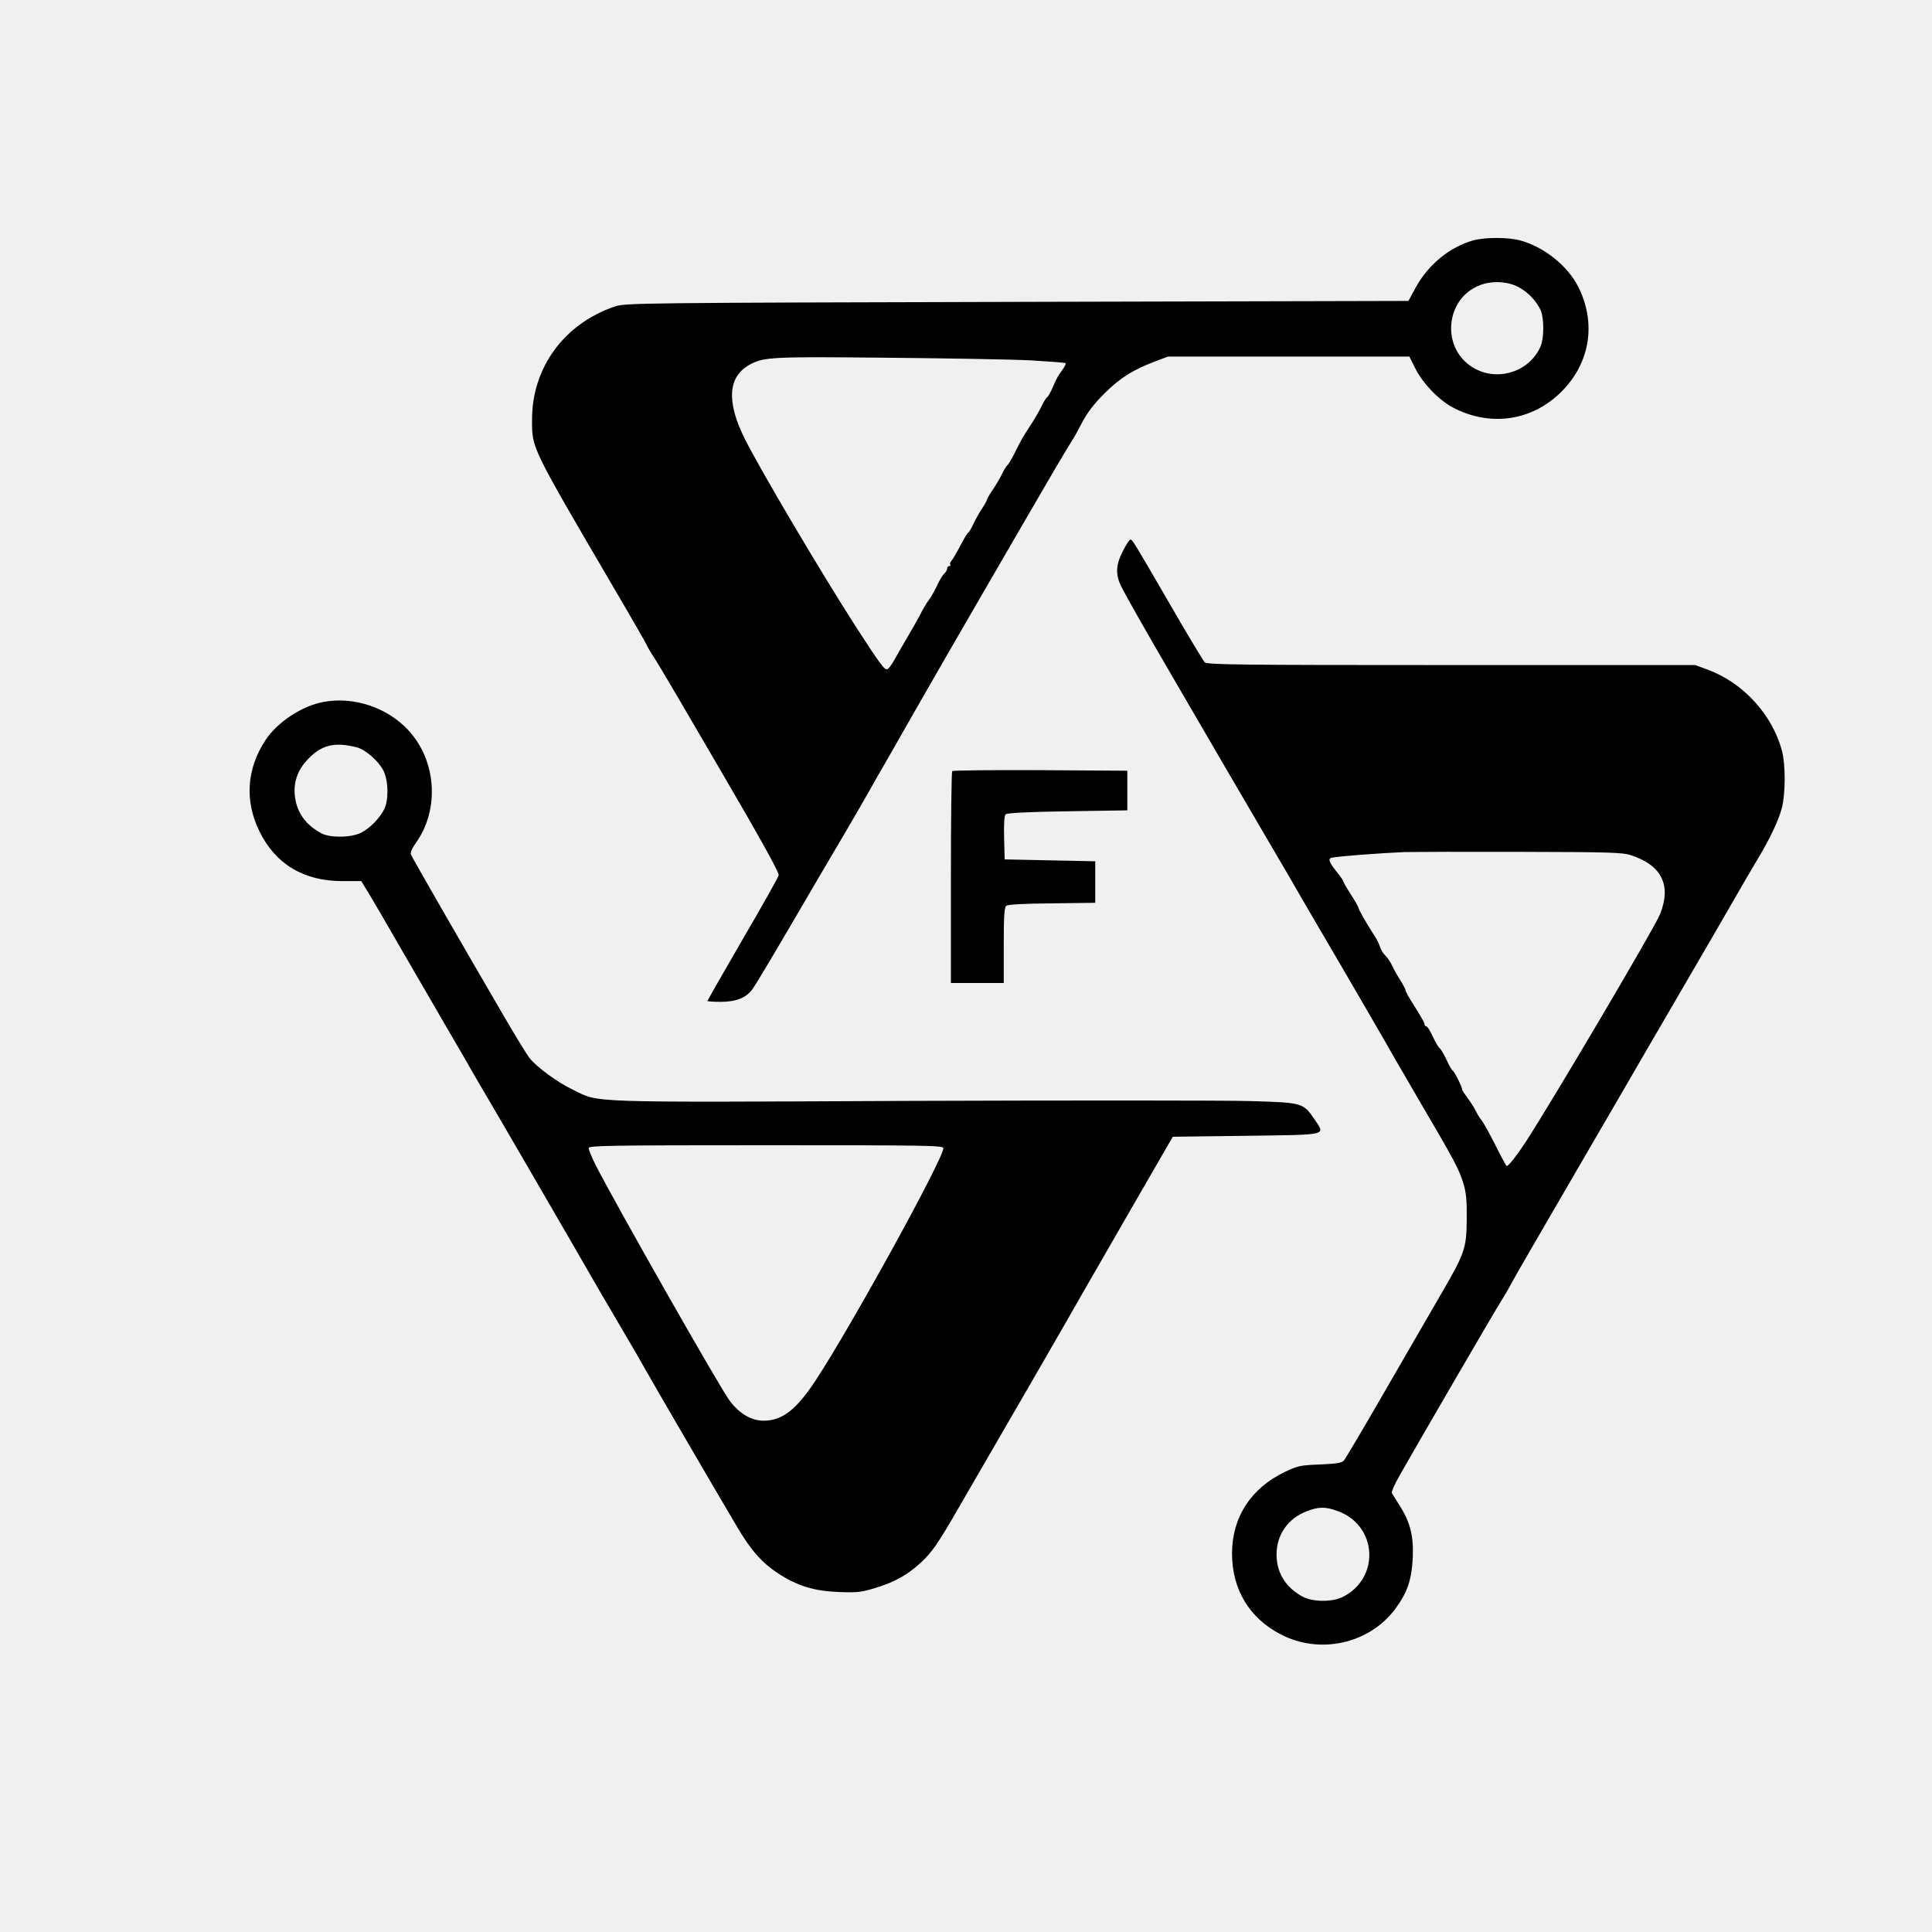
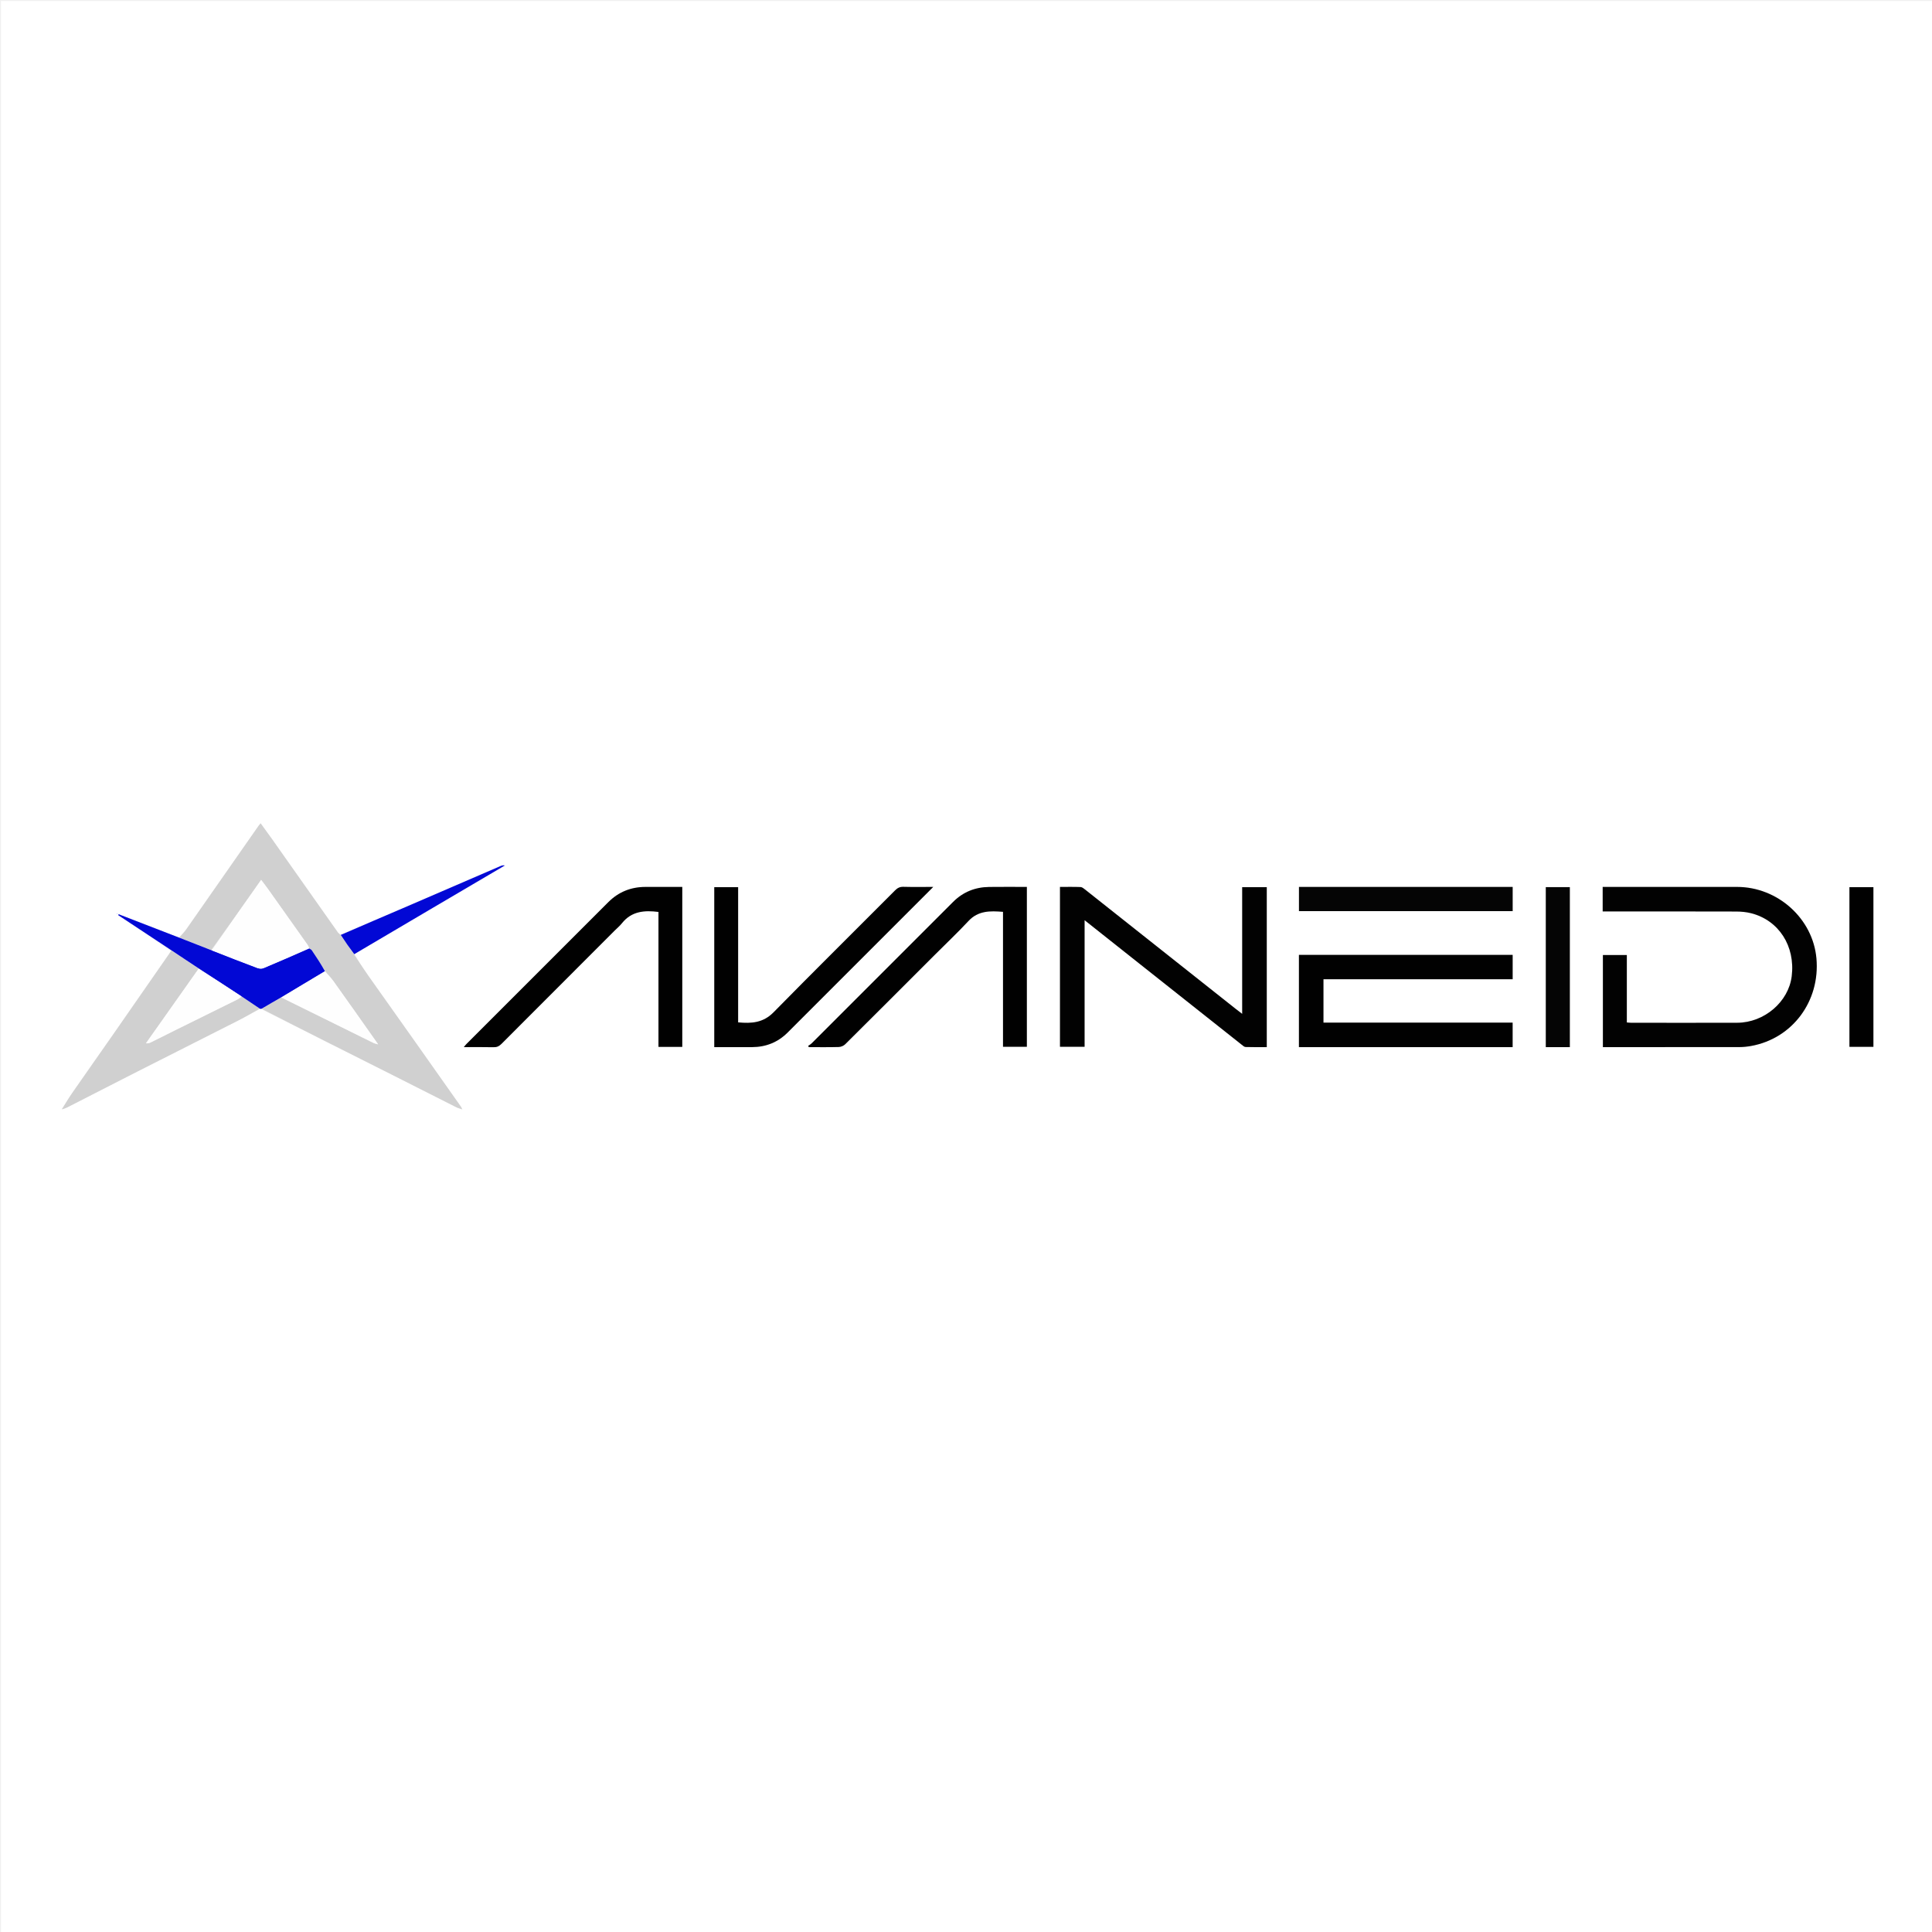
- <svg xmlns="http://www.w3.org/2000/svg" version="1.0" width="1024pt" height="1024pt" viewBox="0 0 1024 1024" preserveAspectRatio="xMidYMid meet">
-   <g transform="translate(0,1024) scale(0.1,-0.1)" fill="#000000" stroke="none">
-     <path d="M7809 8966 c-125 -35 -239 -128 -306 -251 l-38 -70 -2075 -5 c-1990 -5 -2077 -6 -2130 -24 -269 -91 -440 -323 -440 -599 0 -156 -10 -135 444 -911 87 -148 160 -276 164 -285 3 -9 22 -41 42 -71 20 -30 177 -297 349 -593 211 -361 312 -543 308 -556 -2 -11 -88 -164 -191 -340 -102 -176 -186 -323 -186 -326 0 -3 32 -5 70 -5 81 0 136 22 168 67 27 39 112 182 352 593 37 63 106 180 153 260 46 80 95 163 107 185 12 22 66 117 120 210 53 94 133 233 177 310 73 129 533 923 695 1200 39 66 78 131 87 145 10 14 35 59 56 100 28 53 62 98 119 155 84 83 151 125 270 170 l66 25 640 0 640 0 31 -62 c40 -80 124 -167 198 -207 198 -105 421 -73 577 83 153 153 186 365 88 558 -56 110 -183 211 -308 244 -63 17 -185 17 -247 0z m247 -252 c48 -27 91 -75 111 -121 17 -42 17 -144 -1 -187 -54 -130 -215 -188 -343 -123 -196 100 -167 395 44 453 62 17 137 9 189 -22z m-2592 -384 c99 -6 181 -12 184 -15 3 -2 -4 -16 -14 -31 -30 -42 -32 -46 -54 -96 -11 -26 -24 -50 -30 -53 -5 -3 -17 -23 -27 -43 -9 -20 -33 -62 -52 -92 -55 -84 -58 -91 -91 -157 -17 -34 -35 -65 -40 -68 -5 -3 -17 -23 -27 -43 -9 -20 -32 -59 -50 -86 -18 -26 -33 -52 -33 -57 0 -4 -12 -25 -26 -46 -14 -21 -34 -57 -45 -80 -10 -23 -23 -44 -28 -47 -5 -3 -23 -34 -41 -68 -18 -35 -39 -70 -46 -79 -8 -9 -11 -19 -7 -22 3 -4 1 -7 -5 -7 -7 0 -12 -6 -12 -14 0 -7 -7 -19 -15 -26 -8 -7 -27 -37 -41 -69 -15 -31 -34 -64 -43 -74 -8 -10 -29 -44 -45 -77 -17 -32 -49 -88 -71 -125 -22 -37 -51 -88 -65 -113 -14 -25 -30 -47 -37 -49 -15 -5 -40 29 -171 232 -186 290 -500 821 -585 990 -98 197 -89 330 28 393 74 40 117 42 725 36 322 -3 666 -9 764 -14z" />
-     <path d="M5951 7318 c-38 -74 -39 -123 -8 -187 30 -59 127 -230 282 -496 67 -115 185 -318 262 -450 77 -132 178 -304 224 -383 46 -79 100 -171 120 -205 19 -34 89 -154 155 -267 143 -243 365 -626 421 -725 22 -38 64 -110 93 -160 220 -376 230 -395 257 -480 14 -46 18 -89 17 -185 -1 -155 -10 -182 -131 -390 -49 -85 -183 -317 -298 -515 -114 -198 -214 -367 -222 -376 -11 -13 -39 -17 -127 -21 -104 -4 -118 -7 -187 -40 -179 -86 -279 -240 -279 -432 0 -190 92 -343 259 -429 206 -107 467 -50 605 134 65 87 88 154 94 274 5 115 -14 189 -72 279 -18 28 -35 56 -39 62 -3 6 15 48 42 95 87 154 523 904 541 929 9 14 33 54 52 90 35 64 72 127 428 740 101 173 224 385 273 470 50 85 153 263 230 395 77 132 183 314 235 405 52 91 114 197 137 235 67 111 112 207 129 272 20 77 20 230 1 303 -51 192 -206 362 -395 431 l-65 24 -1292 0 c-1149 0 -1294 2 -1308 15 -8 9 -87 139 -174 290 -210 362 -209 360 -220 360 -5 0 -23 -28 -40 -62z m2694 -1611 c164 -54 215 -160 153 -314 -30 -73 -565 -980 -713 -1208 -47 -71 -89 -125 -99 -125 -2 0 -18 28 -36 63 -57 114 -86 166 -101 184 -8 10 -21 32 -29 48 -8 17 -27 46 -42 66 -15 20 -28 40 -28 43 0 14 -40 95 -50 101 -5 3 -21 30 -34 60 -14 29 -30 56 -36 60 -6 4 -22 31 -36 61 -13 30 -29 54 -34 54 -6 0 -10 6 -10 13 0 6 -23 47 -50 89 -28 43 -50 82 -50 88 0 6 -12 29 -27 53 -15 23 -35 58 -44 78 -9 20 -26 45 -37 55 -11 10 -23 30 -27 44 -4 14 -17 41 -30 60 -43 67 -85 140 -85 149 0 4 -18 36 -40 70 -22 34 -40 65 -40 69 0 4 -13 23 -28 42 -44 54 -55 77 -37 83 17 7 268 26 390 31 50 1 329 2 620 1 464 -1 536 -3 580 -18z m-1552 -3477 c209 -78 222 -357 22 -455 -56 -27 -157 -26 -210 2 -90 48 -139 127 -139 223 0 105 59 191 160 230 63 25 101 25 167 0z" />
-     <path d="M1717 6520 c-115 -20 -247 -107 -310 -203 -100 -152 -111 -322 -32 -483 85 -174 234 -264 439 -264 l101 0 26 -43 c15 -23 102 -172 194 -332 92 -159 198 -342 235 -405 37 -63 80 -137 96 -165 15 -27 46 -81 69 -120 46 -76 566 -972 607 -1045 14 -25 78 -134 142 -243 64 -108 129 -221 145 -250 27 -49 340 -587 475 -815 74 -127 135 -196 220 -251 102 -67 191 -94 322 -99 98 -4 121 -1 195 22 102 31 168 68 242 136 55 51 88 97 199 290 199 342 620 1071 664 1150 30 52 148 257 262 455 l208 360 389 5 c441 6 420 1 363 86 -61 89 -62 90 -340 98 -134 4 -947 4 -1808 1 -1739 -8 -1639 -11 -1783 59 -84 40 -196 123 -231 169 -14 18 -71 111 -127 207 -235 403 -496 856 -501 871 -4 10 7 35 28 64 125 177 107 436 -43 596 -111 119 -287 178 -446 149z m174 -241 c46 -12 114 -71 141 -123 27 -54 29 -156 4 -206 -25 -48 -73 -98 -121 -123 -51 -27 -164 -29 -211 -4 -83 44 -131 110 -141 197 -8 69 12 132 59 185 76 86 147 105 269 74z m3109 -2125 c0 -56 -489 -945 -676 -1229 -103 -157 -178 -215 -277 -215 -66 0 -129 38 -181 108 -56 76 -613 1057 -710 1249 -20 40 -36 79 -36 88 0 13 104 15 940 15 863 0 940 -1 940 -16z" />
-     <path d="M5047 6153 c-4 -3 -7 -258 -7 -565 l0 -558 140 0 140 0 0 199 c0 153 3 201 13 210 9 7 94 12 243 13 l229 3 0 110 0 110 -240 5 -240 5 -3 114 c-2 72 1 118 8 125 7 7 120 13 328 16 l317 5 0 105 0 105 -461 3 c-253 1 -464 -1 -467 -5z" />
-   </g>
+ <svg xmlns="http://www.w3.org/2000/svg" version="1.1" id="Layer_1" x="0px" y="0px" width="100%" viewBox="0 0 2024 2024" enable-background="new 0 0 2024 2024" xml:space="preserve">
+   <path fill="#FFFFFF" opacity="1" stroke="none" d=" M1872,2025   C1248,2025 624.5,2025 1,2025   C1,1350.333 1,675.667 1,1   C675.667,1 1350.333,1 2025,1   C2025,675.667 2025,1350.333 2025,2025   C1974.167,2025 1923.333,2025 1872,2025  M272.712,1056.865   C273.135,1056.912 273.558,1056.959 274.38,1057.564   C319.668,1080.277 364.969,1102.962 410.237,1125.714   C432.826,1137.068 455.346,1148.561 477.929,1159.93   C479.815,1160.88 481.939,1161.358 484.07,1162.375   C484.184,1162.42 484.297,1162.464 484.411,1162.509   C484.289,1162.326 484.168,1162.144 483.961,1161.267   C483.543,1160.557 483.174,1159.813 482.701,1159.142   C466.534,1136.218 450.379,1113.286 434.176,1090.387   C418.072,1067.627 401.87,1044.934 385.815,1022.138   C380.675,1014.839 375.866,1007.307 371.33,999.332   C423.846,968.453 476.361,937.575 528.876,906.696   C527.152,906.316 525.77,906.686 524.469,907.246   C491.712,921.375 458.978,935.559 426.207,949.657   C403.2,959.555 380.146,969.341 356.414,979.001   C355.577,978.26 354.557,977.648 353.929,976.759   C330.937,944.216 307.99,911.641 285.01,879.089   C281.151,873.622 277.168,868.243 273.027,862.526   C271.973,863.807 271.41,864.403 270.946,865.067   C245.756,901.146 220.598,937.247 195.353,973.288   C193.122,976.474 190.336,979.271 187.075,982.108   C166.148,973.996 145.221,965.883 124.295,957.771   C124.138,958.089 123.982,958.408 123.826,958.726   C142.353,970.996 160.881,983.266 179.038,996.203   C178.446,997.205 177.914,998.25 177.252,999.204   C157.641,1027.457 138.047,1055.723 118.385,1083.941   C104.14,1104.386 89.749,1124.729 75.542,1145.2   C71.778,1150.623 68.453,1156.349 64.611,1162.068   C64.758,1162.067 64.906,1162.066 65.782,1161.982   C67.173,1161.446 68.625,1161.029 69.946,1160.355   C93.324,1148.425 116.653,1136.399 140.06,1124.526   C176.537,1106.021 213.088,1087.661 249.553,1069.132   C257.185,1065.254 264.577,1060.905 272.712,1056.865  M1678.996,943.484   C1678.996,947.229 1678.996,950.974 1678.996,954.848   C1681.578,954.848 1683.401,954.848 1685.224,954.848   C1729.712,954.849 1774.201,954.791 1818.688,954.928   C1823.96,954.945 1829.382,955.419 1834.473,956.711   C1863.565,964.093 1880.901,991.171 1877.041,1022.698   C1873.759,1049.508 1848.311,1071.369 1819.938,1071.461   C1782.949,1071.58 1745.958,1071.495 1708.968,1071.48   C1707.548,1071.479 1706.128,1071.285 1704.302,1071.152   C1704.302,1047.246 1704.302,1023.813 1704.302,1000.51   C1695.614,1000.51 1687.375,1000.51 1679.225,1000.51   C1679.225,1032.802 1679.225,1064.735 1679.225,1097.004   C1680.413,1097.004 1681.375,1097.004 1682.337,1097.004   C1728.991,1097.004 1775.645,1097.034 1822.299,1096.951   C1826.436,1096.944 1830.625,1096.489 1834.7,1095.745   C1877.844,1087.875 1906.875,1048.824 1902.933,1004.098   C1899.253,962.339 1862.424,929.163 1819.71,929.153   C1774.555,929.142 1729.401,929.151 1684.246,929.152   C1682.63,929.152 1681.013,929.152 1678.996,929.152   C1678.996,933.906 1678.996,938.201 1678.996,943.484  M1195.474,1011.002   C1230.565,1038.813 1265.651,1066.628 1300.76,1094.414   C1302.023,1095.414 1303.488,1096.82 1304.897,1096.867   C1312.319,1097.113 1319.752,1096.982 1327.097,1096.982   C1327.097,1040.737 1327.097,985.039 1327.097,929.435   C1318.429,929.435 1310.173,929.435 1301.329,929.435   C1301.329,973.55 1301.329,1017.384 1301.329,1062.135   C1298.459,1059.925 1296.38,1058.363 1294.342,1056.748   C1241.768,1015.088 1189.203,973.417 1136.607,931.784   C1135.24,930.702 1133.576,929.337 1132.006,929.277   C1124.897,929.007 1117.773,929.159 1110.45,929.159   C1110.45,985.341 1110.45,1041.04 1110.45,1096.65   C1119.146,1096.65 1127.537,1096.65 1136.241,1096.65   C1136.241,1052.412 1136.241,1008.528 1136.241,964.022   C1156.138,979.797 1175.533,995.173 1195.474,1011.002  M1566.5,1097.002   C1572.598,1097.002 1578.697,1097.002 1584.665,1097.002   C1584.665,1088.201 1584.665,1079.98 1584.665,1071.323   C1518.412,1071.323 1452.495,1071.323 1386.493,1071.323   C1386.493,1055.984 1386.493,1041.093 1386.493,1025.89   C1452.759,1025.89 1518.698,1025.89 1584.687,1025.89   C1584.687,1017.187 1584.687,1008.802 1584.687,1000.338   C1509.933,1000.338 1435.493,1000.338 1360.775,1000.338   C1360.775,1032.605 1360.775,1064.686 1360.775,1097.002   C1429.185,1097.002 1497.342,1097.002 1566.5,1097.002  M875.172,1031.673   C909.093,997.751 943.014,963.829 977.692,929.151   C966.302,929.151 956.317,929.332 946.344,929.057   C942.658,928.955 940.249,930.222 937.721,932.758   C895.275,975.354 852.509,1017.634 810.368,1060.528   C799.66,1071.427 787.472,1072.422 773.283,1071.048   C773.283,1023.675 773.283,976.504 773.283,929.407   C764.555,929.407 756.456,929.407 748.275,929.407   C748.275,985.363 748.275,1041.063 748.275,1097.002   C761.686,1097.002 774.821,1097.062 787.956,1096.986   C802.419,1096.902 814.916,1091.947 825.203,1081.645   C841.683,1065.144 858.182,1048.663 875.172,1031.673  M980.066,999.566   C991.612,988.02 1003.477,976.772 1014.608,964.84   C1024.788,953.927 1037.276,954.144 1050.769,955.255   C1050.769,1002.677 1050.769,1049.742 1050.769,1096.658   C1059.426,1096.658 1067.666,1096.658 1075.758,1096.658   C1075.758,1040.728 1075.758,985.141 1075.758,929.156   C1062.398,929.156 1049.276,929.013 1036.157,929.194   C1021.574,929.396 1008.912,934.436 998.497,944.857   C949.149,994.232 899.781,1043.588 850.393,1092.925   C849.28,1094.037 847.848,1094.831 846.565,1095.774   C846.851,1096.183 847.137,1096.592 847.423,1097.001   C857.851,1097.001 868.283,1097.173 878.702,1096.867   C881.007,1096.8 883.822,1095.605 885.46,1093.979   C916.913,1062.76 948.225,1031.398 980.066,999.566  M644.17,974.671   C646.646,972.196 649.392,969.935 651.55,967.21   C661.525,954.616 674.967,953.453 689.823,955.357   C689.823,1002.438 689.823,1049.512 689.823,1096.734   C698.459,1096.734 706.691,1096.734 714.77,1096.734   C714.77,1040.761 714.77,985.057 714.77,929.156   C701.559,929.156 688.743,929.117 675.927,929.166   C660.916,929.223 647.961,934.441 637.326,945.065   C587.69,994.65 538.09,1044.27 488.489,1093.89   C487.657,1094.723 486.974,1095.706 485.907,1097.001   C496.743,1097.001 506.903,1096.845 517.054,1097.087   C520.526,1097.169 522.878,1096.077 525.295,1093.652   C564.7,1054.105 604.195,1014.648 644.17,974.671  M1517.5,929.145   C1465.275,929.145 1413.05,929.145 1360.815,929.145   C1360.815,938.114 1360.815,946.37 1360.815,954.521   C1435.705,954.521 1510.262,954.521 1584.702,954.521   C1584.702,945.928 1584.702,937.675 1584.702,929.145   C1562.431,929.145 1540.466,929.145 1517.5,929.145  M1632.497,1097.009   C1636.572,1097.009 1640.646,1097.009 1644.598,1097.009   C1644.598,1040.71 1644.598,985.172 1644.598,929.39   C1636.11,929.39 1627.883,929.39 1619.399,929.39   C1619.399,985.297 1619.399,1040.957 1619.399,1097.009   C1623.584,1097.009 1627.544,1097.009 1632.497,1097.009  M1937.499,1017.5   C1937.499,1043.928 1937.499,1070.357 1937.499,1096.696   C1946.335,1096.696 1954.58,1096.696 1962.627,1096.696   C1962.627,1040.698 1962.627,985.005 1962.627,929.404   C1954.158,929.404 1946.066,929.404 1937.499,929.404   C1937.499,958.602 1937.499,987.551 1937.499,1017.5  M122.509,957.826   C122.632,957.731 122.756,957.635 122.879,957.54   C122.77,957.429 122.666,957.237 122.55,957.23   C122.433,957.222 122.304,957.398 122.509,957.826  z" />
+   <path fill="#D0D0D0" opacity="1" stroke="none" d=" M370.905,999.882   C375.866,1007.307 380.675,1014.839 385.815,1022.138   C401.87,1044.934 418.072,1067.627 434.176,1090.387   C450.379,1113.286 466.534,1136.218 482.701,1159.142   C483.174,1159.813 483.543,1160.557 483.979,1161.636   C483.997,1162.006 483.953,1162.055 483.953,1162.055   C481.939,1161.358 479.815,1160.88 477.929,1159.93   C455.346,1148.561 432.826,1137.068 410.237,1125.714   C364.969,1102.962 319.668,1080.277 274.373,1056.999   C281.076,1052.589 287.786,1048.745 294.868,1044.999   C327.263,1060.941 359.28,1076.797 391.324,1092.598   C392.765,1093.308 394.448,1093.529 396.058,1094.122   C396.18,1094.321 396.262,1094.376 396.345,1094.43   C396.223,1094.292 396.101,1094.154 395.86,1093.696   C380.32,1071.593 364.946,1049.777 349.434,1028.06   C346.792,1024.361 343.559,1021.085 340.746,1017.285   C336.156,1009.801 331.452,1002.622 326.637,995.519   C326.066,994.677 324.889,994.246 323.923,993.299   C323.331,991.942 322.931,990.825 322.271,989.891   C308.463,970.371 294.638,950.863 280.783,931.377   C278.55,928.237 276.153,925.212 273.577,921.795   C255.93,946.83 238.814,971.113 221.337,995.314   C209.92,990.904 198.864,986.577 187.808,982.249   C190.336,979.271 193.122,976.474 195.353,973.288   C220.598,937.247 245.756,901.146 270.946,865.067   C271.41,864.403 271.973,863.807 273.027,862.526   C277.168,868.243 281.151,873.622 285.01,879.089   C307.99,911.641 330.937,944.216 353.929,976.759   C354.557,977.648 355.577,978.26 356.629,979.365   C361.531,986.446 366.218,993.164 370.905,999.882  z" />
+   <path fill="#020202" opacity="1" stroke="none" d=" M1678.996,942.99   C1678.996,938.201 1678.996,933.906 1678.996,929.152   C1681.013,929.152 1682.63,929.152 1684.246,929.152   C1729.401,929.151 1774.555,929.142 1819.71,929.153   C1862.424,929.163 1899.253,962.339 1902.933,1004.098   C1906.875,1048.824 1877.844,1087.875 1834.7,1095.745   C1830.625,1096.489 1826.436,1096.944 1822.299,1096.951   C1775.645,1097.034 1728.991,1097.004 1682.337,1097.004   C1681.375,1097.004 1680.413,1097.004 1679.225,1097.004   C1679.225,1064.735 1679.225,1032.802 1679.225,1000.51   C1687.375,1000.51 1695.614,1000.51 1704.302,1000.51   C1704.302,1023.813 1704.302,1047.246 1704.302,1071.152   C1706.128,1071.285 1707.548,1071.479 1708.968,1071.48   C1745.958,1071.495 1782.949,1071.58 1819.938,1071.461   C1848.311,1071.369 1873.759,1049.508 1877.041,1022.698   C1880.901,991.171 1863.565,964.093 1834.473,956.711   C1829.382,955.419 1823.96,954.945 1818.688,954.928   C1774.201,954.791 1729.712,954.849 1685.224,954.848   C1683.401,954.848 1681.578,954.848 1678.996,954.848   C1678.996,950.974 1678.996,947.229 1678.996,942.99  z" />
+   <path fill="#020202" opacity="1" stroke="none" d=" M1195.201,1010.776   C1175.533,995.173 1156.138,979.797 1136.241,964.022   C1136.241,1008.528 1136.241,1052.412 1136.241,1096.65   C1127.537,1096.65 1119.146,1096.65 1110.45,1096.65   C1110.45,1041.04 1110.45,985.341 1110.45,929.159   C1117.773,929.159 1124.897,929.007 1132.006,929.277   C1133.576,929.337 1135.24,930.702 1136.607,931.784   C1189.203,973.417 1241.768,1015.088 1294.342,1056.748   C1296.38,1058.363 1298.459,1059.925 1301.329,1062.135   C1301.329,1017.384 1301.329,973.55 1301.329,929.435   C1310.173,929.435 1318.429,929.435 1327.097,929.435   C1327.097,985.039 1327.097,1040.737 1327.097,1096.982   C1319.752,1096.982 1312.319,1097.113 1304.897,1096.867   C1303.488,1096.82 1302.023,1095.414 1300.76,1094.414   C1265.651,1066.628 1230.565,1038.813 1195.201,1010.776  z" />
+   <path fill="#010101" opacity="1" stroke="none" d=" M1566,1097.002   C1497.342,1097.002 1429.185,1097.002 1360.775,1097.002   C1360.775,1064.686 1360.775,1032.605 1360.775,1000.338   C1435.493,1000.338 1509.933,1000.338 1584.687,1000.338   C1584.687,1008.802 1584.687,1017.187 1584.687,1025.89   C1518.698,1025.89 1452.759,1025.89 1386.493,1025.89   C1386.493,1041.093 1386.493,1055.984 1386.493,1071.323   C1452.495,1071.323 1518.412,1071.323 1584.665,1071.323   C1584.665,1079.98 1584.665,1088.201 1584.665,1097.002   C1578.697,1097.002 1572.598,1097.002 1566,1097.002  z" />
+   <path fill="#010101" opacity="1" stroke="none" d=" M874.922,1031.923   C858.182,1048.663 841.683,1065.144 825.203,1081.645   C814.916,1091.947 802.419,1096.902 787.956,1096.986   C774.821,1097.062 761.686,1097.002 748.275,1097.002   C748.275,1041.063 748.275,985.363 748.275,929.407   C756.456,929.407 764.555,929.407 773.283,929.407   C773.283,976.504 773.283,1023.675 773.283,1071.048   C787.472,1072.422 799.66,1071.427 810.368,1060.528   C852.509,1017.634 895.275,975.354 937.721,932.758   C940.249,930.222 942.658,928.955 946.344,929.057   C956.317,929.332 966.302,929.151 977.692,929.151   C943.014,963.829 909.093,997.751 874.922,1031.923  z" />
+   <path fill="#010101" opacity="1" stroke="none" d=" M979.816,999.816   C948.225,1031.398 916.913,1062.76 885.46,1093.979   C883.822,1095.605 881.007,1096.8 878.702,1096.867   C868.283,1097.173 857.851,1097.001 847.423,1097.001   C847.137,1096.592 846.851,1096.183 846.565,1095.774   C847.848,1094.831 849.28,1094.037 850.393,1092.925   C899.781,1043.588 949.149,994.232 998.497,944.857   C1008.912,934.436 1021.574,929.396 1036.157,929.194   C1049.276,929.013 1062.398,929.156 1075.758,929.156   C1075.758,985.141 1075.758,1040.728 1075.758,1096.658   C1067.666,1096.658 1059.426,1096.658 1050.769,1096.658   C1050.769,1049.742 1050.769,1002.677 1050.769,955.255   C1037.276,954.144 1024.788,953.927 1014.608,964.84   C1003.477,976.772 991.612,988.02 979.816,999.816  z" />
+   <path fill="#010101" opacity="1" stroke="none" d=" M643.92,974.921   C604.195,1014.648 564.7,1054.105 525.295,1093.652   C522.878,1096.077 520.526,1097.169 517.054,1097.087   C506.903,1096.845 496.743,1097.001 485.907,1097.001   C486.974,1095.706 487.657,1094.723 488.489,1093.89   C538.09,1044.27 587.69,994.65 637.326,945.065   C647.961,934.441 660.916,929.223 675.927,929.166   C688.743,929.117 701.559,929.156 714.77,929.156   C714.77,985.057 714.77,1040.761 714.77,1096.734   C706.691,1096.734 698.459,1096.734 689.823,1096.734   C689.823,1049.512 689.823,1002.438 689.823,955.357   C674.967,953.453 661.525,954.616 651.55,967.21   C649.392,969.935 646.646,972.196 643.92,974.921  z" />
+   <path fill="#D0D0D0" opacity="1" stroke="none" d=" M64.926,1161.936   C68.453,1156.349 71.778,1150.623 75.542,1145.2   C89.749,1124.729 104.14,1104.386 118.385,1083.941   C138.047,1055.723 157.641,1027.457 177.252,999.204   C177.914,998.25 178.446,997.205 179.534,996.002   C189.471,1002.092 198.912,1008.383 208.07,1014.906   C189.494,1041.083 171.202,1067.028 152.91,1092.973   C155.102,1093.245 156.568,1092.702 157.962,1092.01   C167.192,1087.428 176.391,1082.784 185.628,1078.217   C206.626,1067.835 227.648,1057.501 248.632,1047.091   C250.215,1046.306 251.578,1045.078 253.375,1044.113   C259.832,1048.372 265.956,1052.572 272.08,1056.773   C264.577,1060.905 257.185,1065.254 249.553,1069.132   C213.088,1087.661 176.537,1106.021 140.06,1124.526   C116.653,1136.399 93.324,1148.425 69.946,1160.355   C68.625,1161.029 67.173,1161.446 65.387,1161.99   C64.993,1161.998 64.926,1161.936 64.926,1161.936  z" />
+   <path fill="#050505" opacity="1" stroke="none" d=" M1518,929.145   C1540.466,929.145 1562.431,929.145 1584.702,929.145   C1584.702,937.675 1584.702,945.928 1584.702,954.521   C1510.262,954.521 1435.705,954.521 1360.815,954.521   C1360.815,946.37 1360.815,938.114 1360.815,929.145   C1413.05,929.145 1465.275,929.145 1518,929.145  z" />
+   <path fill="#0208D5" opacity="1" stroke="none" d=" M272.396,1056.819   C265.956,1052.572 259.832,1048.372 253.132,1043.867   C237.822,1033.933 223.088,1024.304 208.354,1014.675   C198.912,1008.383 189.471,1002.092 179.719,995.668   C160.881,983.266 142.353,970.996 123.826,958.726   C123.982,958.408 124.138,958.089 124.295,957.771   C145.221,965.883 166.148,973.996 187.441,982.179   C198.864,986.577 209.92,990.904 221.611,995.543   C238.007,1001.953 253.744,1008.121 269.567,1014.059   C271.503,1014.786 274.203,1014.997 276.039,1014.229   C292.09,1007.518 308.025,1000.53 323.994,993.624   C324.889,994.246 326.066,994.677 326.637,995.519   C331.452,1002.622 336.156,1009.801 340.426,1017.414   C324.804,1026.881 309.65,1035.891 294.496,1044.902   C287.786,1048.745 281.076,1052.589 274.173,1056.719   C273.558,1056.959 273.135,1056.912 272.396,1056.819  z" />
+   <path fill="#050505" opacity="1" stroke="none" d=" M1632.001,1097.009   C1627.544,1097.009 1623.584,1097.009 1619.399,1097.009   C1619.399,1040.957 1619.399,985.297 1619.399,929.39   C1627.883,929.39 1636.11,929.39 1644.598,929.39   C1644.598,985.172 1644.598,1040.71 1644.598,1097.009   C1640.646,1097.009 1636.572,1097.009 1632.001,1097.009  z" />
+   <path fill="#010101" opacity="1" stroke="none" d=" M1937.499,1017   C1937.499,987.551 1937.499,958.602 1937.499,929.404   C1946.066,929.404 1954.158,929.404 1962.627,929.404   C1962.627,985.005 1962.627,1040.698 1962.627,1096.696   C1954.58,1096.696 1946.335,1096.696 1937.499,1096.696   C1937.499,1070.357 1937.499,1043.928 1937.499,1017  z" />
+   <path fill="#0208D5" opacity="1" stroke="none" d=" M371.118,999.607   C366.218,993.164 361.531,986.446 356.979,979.453   C380.146,969.341 403.2,959.555 426.207,949.657   C458.978,935.559 491.712,921.375 524.469,907.246   C525.77,906.686 527.152,906.316 528.876,906.696   C476.361,937.575 423.846,968.453 371.118,999.607  z" />
+   <path fill="#0208D5" opacity="1" stroke="none" d=" M122.345,957.66   C122.304,957.398 122.433,957.222 122.55,957.23   C122.666,957.237 122.77,957.429 122.879,957.54   C122.756,957.635 122.632,957.731 122.345,957.66  z" />
+   <path fill="#D0D0D0" opacity="1" stroke="none" d=" M65.024,1162.031   C64.906,1162.066 64.758,1162.067 64.768,1162.002   C64.926,1161.936 64.993,1161.998 65.024,1162.031  z" />
+   <path fill="#D0D0D0" opacity="1" stroke="none" d=" M484.022,1161.984   C484.168,1162.144 484.289,1162.326 484.411,1162.509   C484.297,1162.464 484.184,1162.42 484.012,1162.215   C483.953,1162.055 483.997,1162.006 484.022,1161.984  z" />
+   <path fill="#FEFEFE" opacity="1" stroke="none" d=" M323.923,993.299   C308.025,1000.53 292.09,1007.518 276.039,1014.229   C274.203,1014.997 271.503,1014.786 269.567,1014.059   C253.744,1008.121 238.007,1001.953 221.971,995.625   C238.814,971.113 255.93,946.83 273.577,921.795   C276.153,925.212 278.55,928.237 280.783,931.377   C294.638,950.863 308.463,970.371 322.271,989.891   C322.931,990.825 323.331,991.942 323.923,993.299  z" />
+   <path fill="#FEFEFE" opacity="1" stroke="none" d=" M294.868,1044.999   C309.65,1035.891 324.804,1026.881 340.279,1017.742   C343.559,1021.085 346.792,1024.361 349.434,1028.06   C364.946,1049.777 380.32,1071.593 395.871,1093.688   C396,1093.999 396.018,1093.977 396.018,1093.977   C394.448,1093.529 392.765,1093.308 391.324,1092.598   C359.28,1076.797 327.263,1060.941 294.868,1044.999  z" />
+   <path fill="#FEFEFE" opacity="1" stroke="none" d=" M395.989,1094.008   C396.101,1094.154 396.223,1094.292 396.345,1094.43   C396.262,1094.376 396.18,1094.321 396.058,1094.122   C396.018,1093.977 396,1093.999 395.989,1094.008  z" />
+   <path fill="#FEFEFE" opacity="1" stroke="none" d=" M208.07,1014.906   C223.088,1024.304 237.822,1033.933 252.799,1043.809   C251.578,1045.078 250.215,1046.306 248.632,1047.091   C227.648,1057.501 206.626,1067.835 185.628,1078.217   C176.391,1082.784 167.192,1087.428 157.962,1092.01   C156.568,1092.702 155.102,1093.245 152.91,1092.973   C171.202,1067.028 189.494,1041.083 208.07,1014.906  z" />
</svg>
